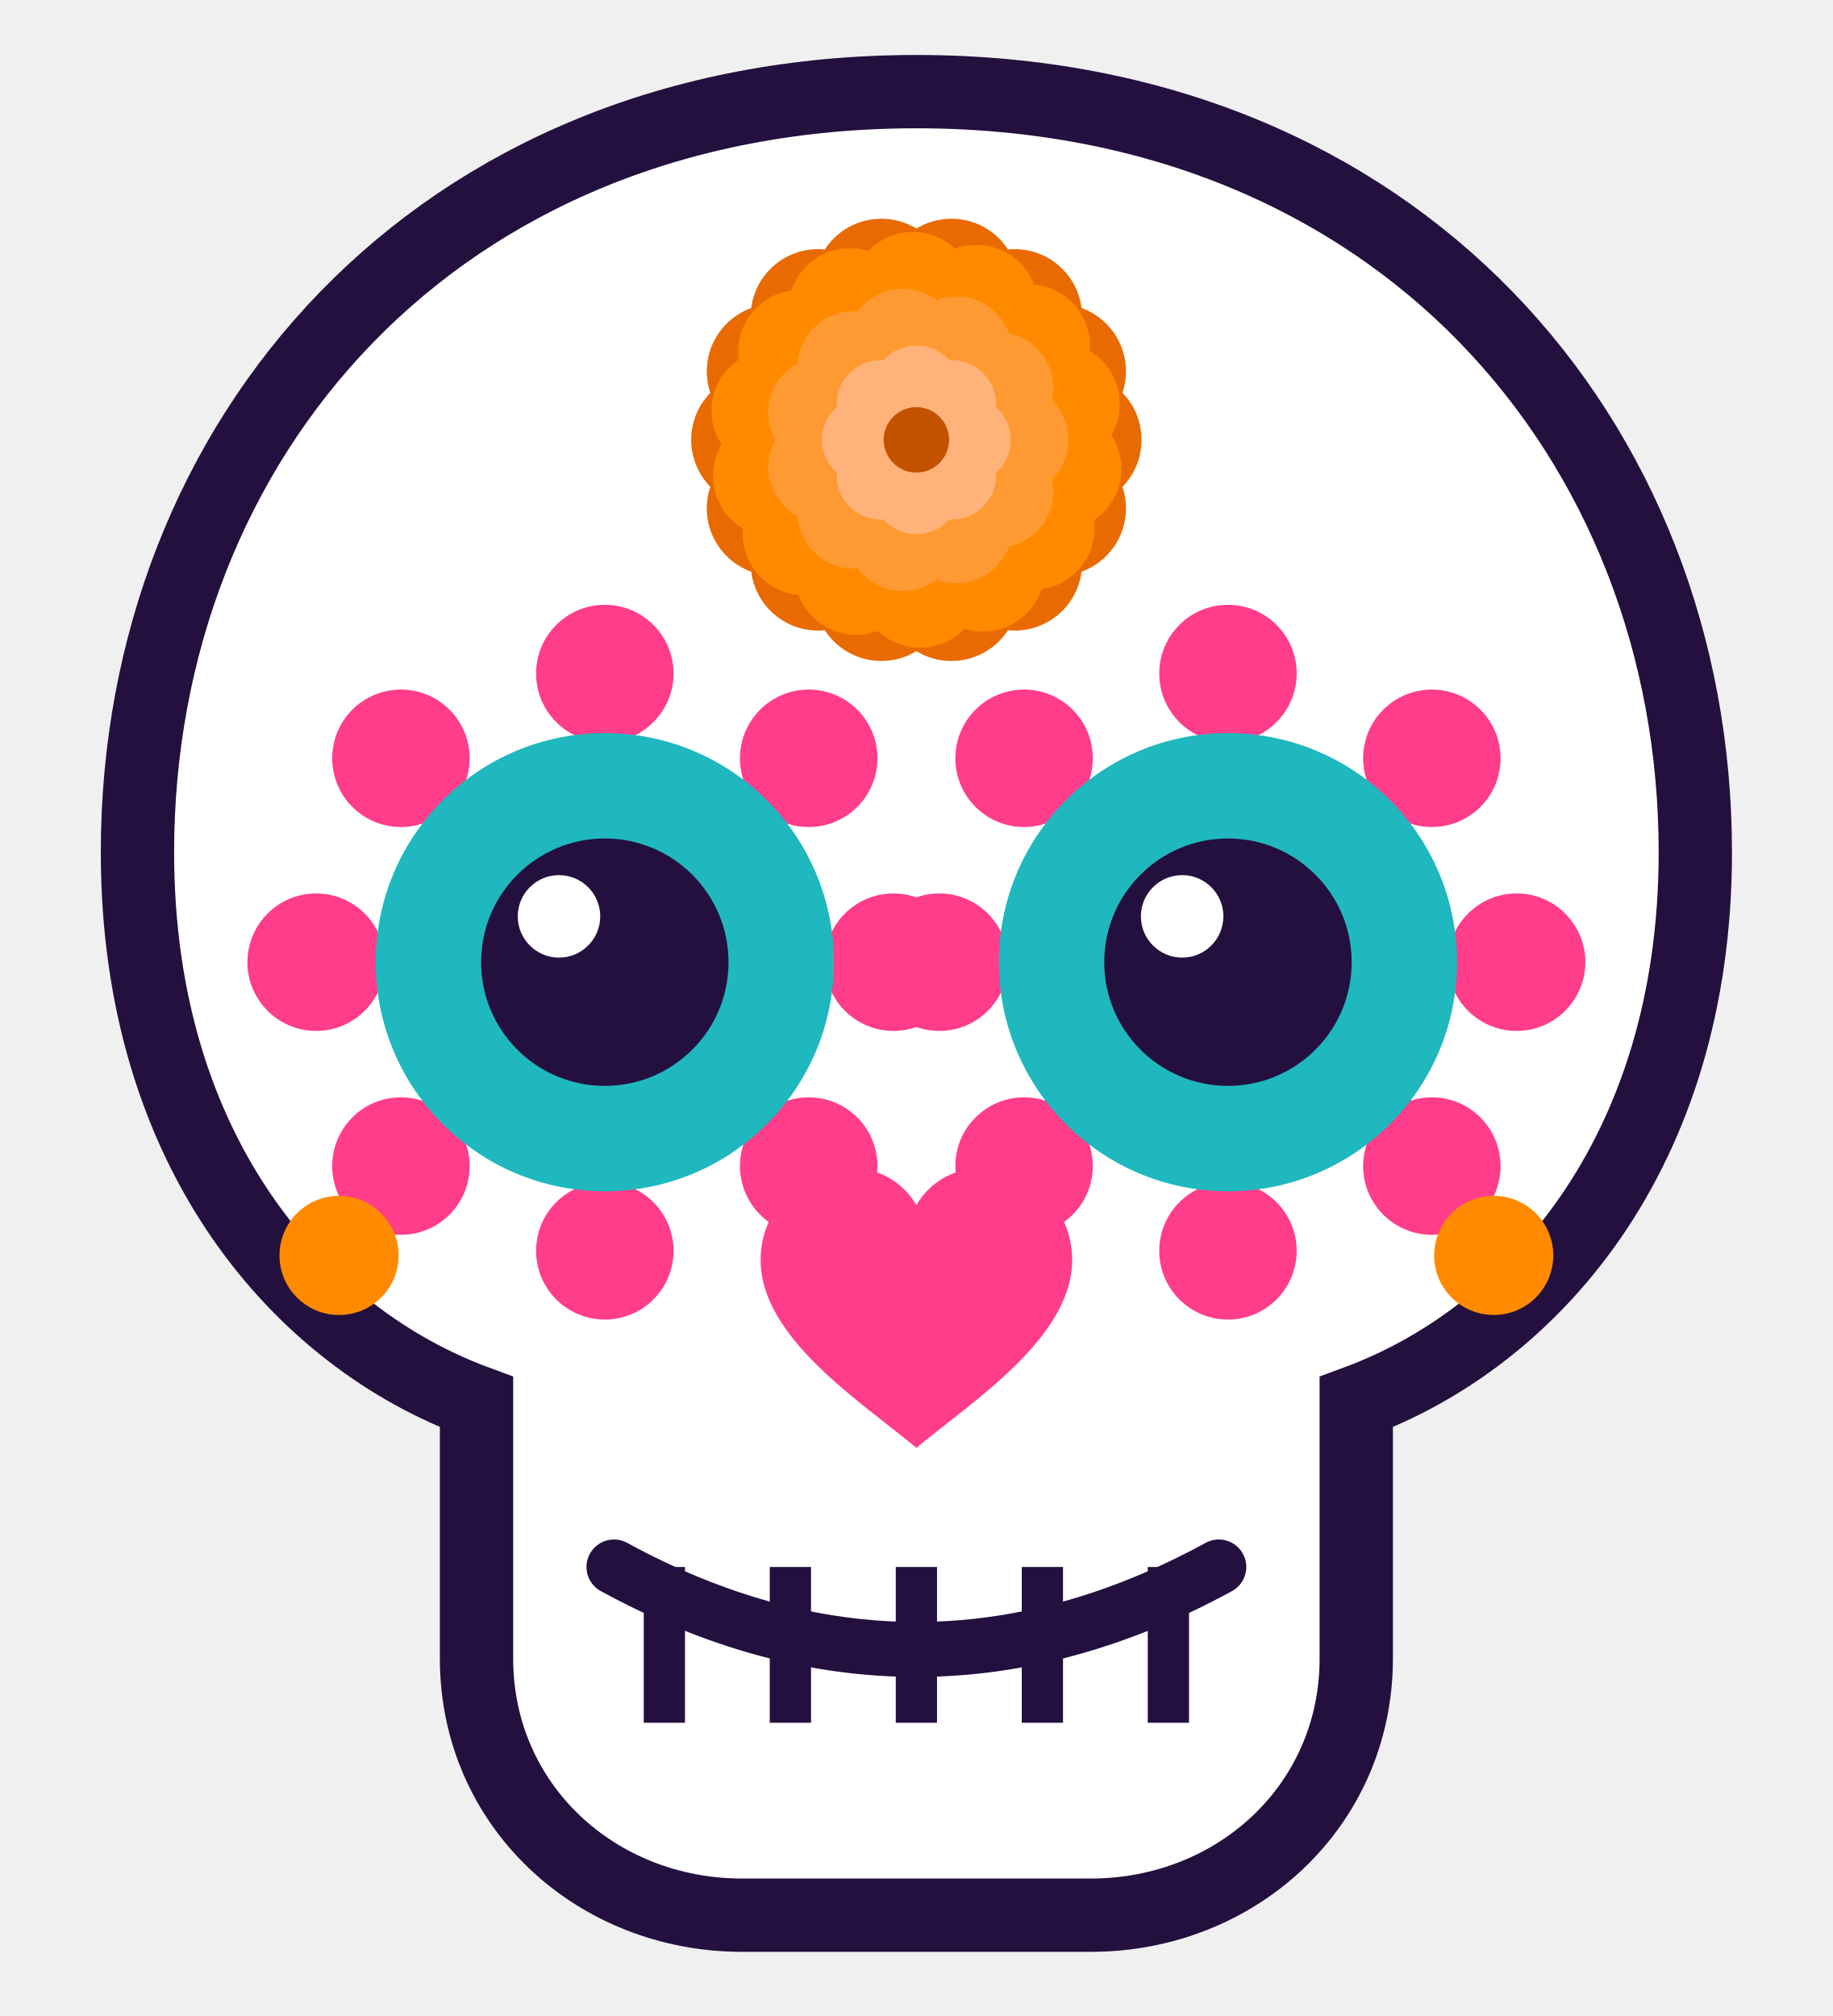
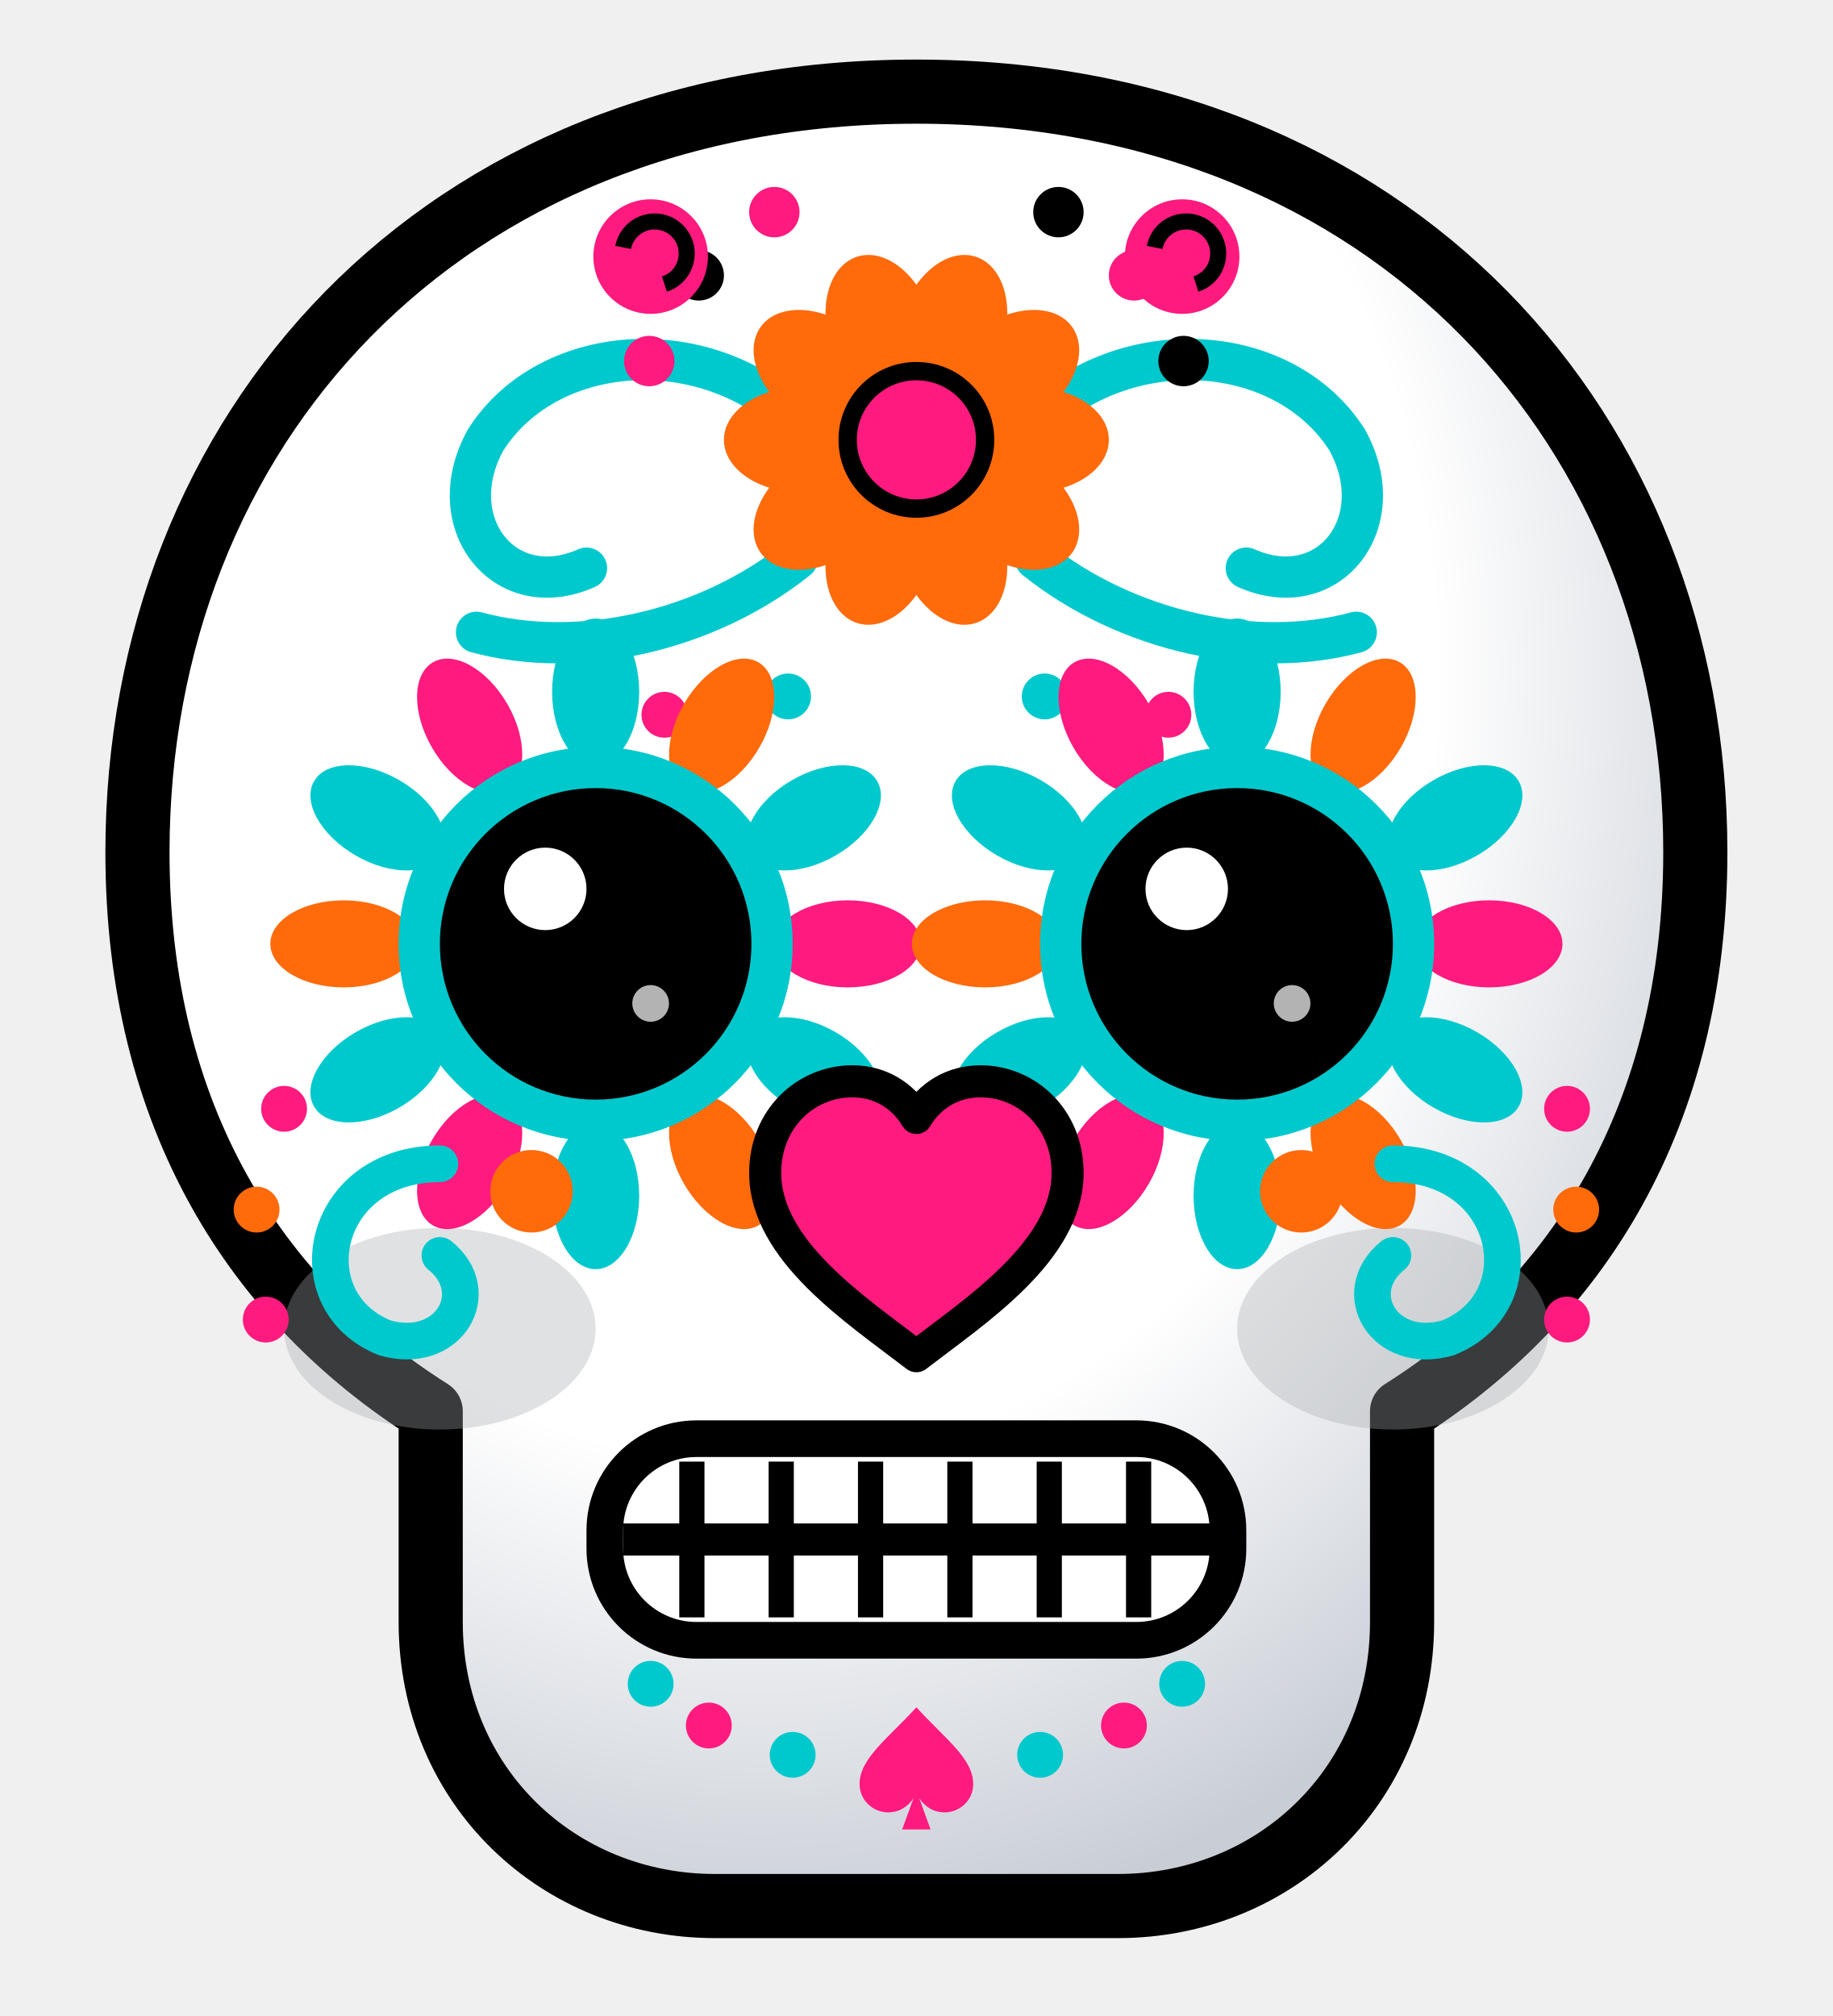
- <svg xmlns="http://www.w3.org/2000/svg" viewBox="0 0 40 44">
-   <path d="M20 2C9.5 2 3 9.6 3 18.6c0 6.6 3.6 10.6 7.4 12v5.6c0 3.2 2.6 5.6 5.8 5.6h7.6c3.2 0 5.8-2.4 5.8-5.6v-5.6c3.8-1.4 7.4-5.4 7.4-12C37 9.6 30.5 2 20 2z" fill="#ffffff" stroke="#24103f" stroke-width="1.6" />
-   <g transform="translate(20 9.6) scale(.42)">
-     <circle cx="8.2" cy="0" r="3.5" fill="#e86a00" />
-     <circle cx="7.39" cy="3.56" r="3.5" fill="#e86a00" />
-     <circle cx="5.11" cy="6.41" r="3.5" fill="#e86a00" />
-     <circle cx="1.82" cy="7.99" r="3.5" fill="#e86a00" />
-     <circle cx="-1.82" cy="7.99" r="3.5" fill="#e86a00" />
-     <circle cx="-5.11" cy="6.41" r="3.5" fill="#e86a00" />
-     <circle cx="-7.39" cy="3.56" r="3.5" fill="#e86a00" />
-     <circle cx="-8.2" cy="0" r="3.5" fill="#e86a00" />
-     <circle cx="-7.39" cy="-3.56" r="3.5" fill="#e86a00" />
-     <circle cx="-5.11" cy="-6.41" r="3.5" fill="#e86a00" />
-     <circle cx="-1.82" cy="-7.99" r="3.5" fill="#e86a00" />
-     <circle cx="1.82" cy="-7.99" r="3.5" fill="#e86a00" />
-     <circle cx="5.11" cy="-6.41" r="3.5" fill="#e86a00" />
-     <circle cx="7.39" cy="-3.56" r="3.5" fill="#e86a00" />
-     <circle cx="7.45" cy="1.51" r="3.2" fill="#ff8a00" />
-     <circle cx="6.06" cy="4.59" r="3.2" fill="#ff8a00" />
-     <circle cx="3.46" cy="6.76" r="3.2" fill="#ff8a00" />
-     <circle cx="0.19" cy="7.6" r="3.2" fill="#ff8a00" />
-     <circle cx="-3.13" cy="6.93" r="3.2" fill="#ff8a00" />
-     <circle cx="-5.82" cy="4.88" r="3.2" fill="#ff8a00" />
-     <circle cx="-7.37" cy="1.87" r="3.2" fill="#ff8a00" />
-     <circle cx="-7.45" cy="-1.51" r="3.2" fill="#ff8a00" />
-     <circle cx="-6.06" cy="-4.59" r="3.2" fill="#ff8a00" />
-     <circle cx="-3.46" cy="-6.76" r="3.2" fill="#ff8a00" />
-     <circle cx="-0.19" cy="-7.6" r="3.2" fill="#ff8a00" />
-     <circle cx="3.13" cy="-6.93" r="3.2" fill="#ff8a00" />
-     <circle cx="5.82" cy="-4.88" r="3.2" fill="#ff8a00" />
-     <circle cx="7.37" cy="-1.87" r="3.2" fill="#ff8a00" />
-     <circle cx="5" cy="0" r="2.9" fill="#ff9a33" />
-     <circle cx="4.21" cy="2.7" r="2.9" fill="#ff9a33" />
-     <circle cx="2.08" cy="4.55" r="2.9" fill="#ff9a33" />
-     <circle cx="-0.71" cy="4.95" r="2.9" fill="#ff9a33" />
-     <circle cx="-3.27" cy="3.78" r="2.9" fill="#ff9a33" />
-     <circle cx="-4.8" cy="1.41" r="2.9" fill="#ff9a33" />
-     <circle cx="-4.8" cy="-1.41" r="2.9" fill="#ff9a33" />
-     <circle cx="-3.27" cy="-3.78" r="2.9" fill="#ff9a33" />
-     <circle cx="-0.71" cy="-4.95" r="2.9" fill="#ff9a33" />
-     <circle cx="2.08" cy="-4.55" r="2.9" fill="#ff9a33" />
-     <circle cx="4.21" cy="-2.7" r="2.9" fill="#ff9a33" />
-     <circle cx="2.6" cy="0" r="2.3" fill="#ffb37a" />
-     <circle cx="1.84" cy="1.84" r="2.3" fill="#ffb37a" />
-     <circle cx="0" cy="2.6" r="2.3" fill="#ffb37a" />
-     <circle cx="-1.84" cy="1.84" r="2.3" fill="#ffb37a" />
-     <circle cx="-2.6" cy="0" r="2.3" fill="#ffb37a" />
-     <circle cx="-1.84" cy="-1.84" r="2.3" fill="#ffb37a" />
-     <circle cx="-0" cy="-2.6" r="2.3" fill="#ffb37a" />
-     <circle cx="1.84" cy="-1.84" r="2.3" fill="#ffb37a" />
-     <circle cx="0" cy="0" r="1.7" fill="#c25200" />
-   </g>
-   <circle cx="19.5" cy="21" r="1.5" fill="#ff3d8b" />
-   <circle cx="17.65" cy="25.45" r="1.5" fill="#ff3d8b" />
-   <circle cx="13.2" cy="27.3" r="1.5" fill="#ff3d8b" />
-   <circle cx="8.75" cy="25.45" r="1.5" fill="#ff3d8b" />
-   <circle cx="6.9" cy="21" r="1.5" fill="#ff3d8b" />
-   <circle cx="8.75" cy="16.55" r="1.5" fill="#ff3d8b" />
-   <circle cx="13.2" cy="14.7" r="1.5" fill="#ff3d8b" />
-   <circle cx="17.65" cy="16.55" r="1.5" fill="#ff3d8b" />
-   <circle cx="13.2" cy="21" r="5" fill="#1fb8bf" />
-   <circle cx="13.2" cy="21" r="2.7" fill="#24103f" />
-   <circle cx="12.2" cy="20" r=".9" fill="#fff" />
-   <circle cx="33.1" cy="21" r="1.5" fill="#ff3d8b" />
-   <circle cx="31.25" cy="25.45" r="1.5" fill="#ff3d8b" />
-   <circle cx="26.8" cy="27.3" r="1.5" fill="#ff3d8b" />
-   <circle cx="22.35" cy="25.45" r="1.5" fill="#ff3d8b" />
-   <circle cx="20.5" cy="21" r="1.5" fill="#ff3d8b" />
-   <circle cx="22.35" cy="16.55" r="1.5" fill="#ff3d8b" />
-   <circle cx="26.8" cy="14.7" r="1.5" fill="#ff3d8b" />
-   <circle cx="31.25" cy="16.55" r="1.5" fill="#ff3d8b" />
-   <circle cx="26.8" cy="21" r="5" fill="#1fb8bf" />
-   <circle cx="26.8" cy="21" r="2.7" fill="#24103f" />
-   <circle cx="25.8" cy="20" r=".9" fill="#fff" />
-   <path d="M20 31.6c-1.2-1-3.4-2.4-3.4-4.1 0-1.2 1-2 2-2 .6 0 1.1.3 1.4.8.3-.5.8-.8 1.4-.8 1 0 2 .8 2 2 0 1.7-2.2 3.1-3.4 4.1z" fill="#ff3d8b" />
-   <circle cx="7.4" cy="27.4" r="1.3" fill="#ff8a00" />
-   <circle cx="32.6" cy="27.4" r="1.3" fill="#ff8a00" />
-   <path d="M13.4 34.2q6.6 3.6 13.2 0" fill="none" stroke="#24103f" stroke-width="1.2" stroke-linecap="round" />
-   <path d="M14.5 34.2v3.4" stroke="#24103f" stroke-width=".9" />
-   <path d="M17.25 34.2v3.4" stroke="#24103f" stroke-width=".9" />
-   <path d="M20 34.2v3.4" stroke="#24103f" stroke-width=".9" />
-   <path d="M22.75 34.2v3.4" stroke="#24103f" stroke-width=".9" />
-   <path d="M25.5 34.2v3.4" stroke="#24103f" stroke-width=".9" />
+ <svg xmlns="http://www.w3.org/2000/svg" xmlns:xlink="http://www.w3.org/1999/xlink" viewBox="0 0 40 44" width="40" height="44" aria-hidden="true">
+   <defs>
+     <radialGradient id="cv-bone" cx="40%" cy="32%" r="70%">
+       <stop offset="0" stop-color="#fff" />
+       <stop offset=".62" stop-color="#fff" />
+       <stop offset="1" stop-color="#C9CED6" />
+     </radialGradient>
+     <symbol id="calavera" viewBox="0 0 40 44">
+       <path d="M20 2C9.6 2 3 9.4 3 18.6c0 5.8 2.6 9.8 6.4 12.2v4.6c0 3.6 2.8 6.2 6.2 6.2h8.8c3.4 0 6.2-2.6 6.2-6.2v-4.6c3.8-2.4 6.4-6.4 6.4-12.2C37 9.4 30.4 2 20 2Z" fill="url(#cv-bone)" stroke="#000" stroke-width="1.4" stroke-linejoin="round" />
+       <ellipse cx="9.6" cy="29" rx="3.4" ry="2.2" fill="#A7A9AC" opacity=".35" />
+       <ellipse cx="30.4" cy="29" rx="3.4" ry="2.2" fill="#A7A9AC" opacity=".35" />
+       <ellipse cx="13.4" cy="6.6" rx="5" ry="2.2" transform="rotate(-24 13.4 6.6)" fill="#fff" opacity=".85" />
+       <g fill="none" stroke="#00C9CD" stroke-width=".9" stroke-linecap="round">
+         <path d="M17.6 9.4C15.6 7.2 12 7.4 10.6 9.6C9.6 11.4 11 13.2 12.8 12.4" />
+         <path d="M 22.4 9.4 C 24.4 7.2 28 7.4 29.4 9.6 C 30.4 11.4 29 13.2 27.2 12.4" />
+         <path d="M17.4 12.2C15.4 13.8 12.6 14.4 10.4 13.8" />
+         <path d="M 22.6 12.2 C 24.6 13.8 27.4 14.4 29.6 13.8" />
+       </g>
+       <circle cx="14.17" cy="7.88" r="0.55" fill="#FF1A7F" />
+       <circle cx="15.25" cy="6.01" r="0.55" fill="#000" />
+       <circle cx="16.9" cy="4.63" r="0.55" fill="#FF1A7F" />
+       <circle cx="23.1" cy="4.63" r="0.55" fill="#000" />
+       <circle cx="24.75" cy="6.01" r="0.55" fill="#FF1A7F" />
+       <circle cx="25.83" cy="7.88" r="0.55" fill="#000" />
+       <circle cx="14.5" cy="15.6" r="0.5" fill="#FF1A7F" />
+       <circle cx="17.2" cy="15.2" r="0.5" fill="#00C9CD" />
+       <circle cx="22.8" cy="15.2" r="0.5" fill="#00C9CD" />
+       <circle cx="25.5" cy="15.6" r="0.5" fill="#FF1A7F" />
+       <ellipse cx="22.5" cy="9.6" rx="1.15" ry="1.7" transform="rotate(90 22.5 9.6)" fill="#FF6A0B" />
+       <ellipse cx="22.02" cy="11.07" rx="1.15" ry="1.7" transform="rotate(126 22.02 11.07)" fill="#FF6A0B" />
+       <ellipse cx="20.77" cy="11.98" rx="1.15" ry="1.7" transform="rotate(162 20.77 11.98)" fill="#FF6A0B" />
+       <ellipse cx="19.23" cy="11.98" rx="1.15" ry="1.7" transform="rotate(198 19.23 11.98)" fill="#FF6A0B" />
+       <ellipse cx="17.98" cy="11.07" rx="1.15" ry="1.7" transform="rotate(234 17.98 11.07)" fill="#FF6A0B" />
+       <ellipse cx="17.5" cy="9.6" rx="1.15" ry="1.7" transform="rotate(270 17.5 9.6)" fill="#FF6A0B" />
+       <ellipse cx="17.98" cy="8.13" rx="1.15" ry="1.7" transform="rotate(306 17.98 8.13)" fill="#FF6A0B" />
+       <ellipse cx="19.23" cy="7.22" rx="1.15" ry="1.7" transform="rotate(342 19.23 7.22)" fill="#FF6A0B" />
+       <ellipse cx="20.77" cy="7.22" rx="1.15" ry="1.7" transform="rotate(378 20.77 7.22)" fill="#FF6A0B" />
+       <ellipse cx="22.02" cy="8.13" rx="1.15" ry="1.7" transform="rotate(414 22.02 8.13)" fill="#FF6A0B" />
+       <circle cx="20" cy="9.6" r="1.5" fill="#FF1A7F" stroke="#000" stroke-width=".4" />
+       <circle cx="14.2" cy="5.6" r="1.25" fill="#FF1A7F" />
+       <path d="M13.6 5.4a.7.7 0 1 1 .9.8" fill="none" stroke="#000" stroke-width=".35" />
+       <circle cx="25.8" cy="5.6" r="1.25" fill="#FF1A7F" />
+       <path d="M25.2 5.4a.7.7 0 1 1 .9.8" fill="none" stroke="#000" stroke-width=".35" />
+       <ellipse cx="18.5" cy="20.6" rx="0.95" ry="1.6" transform="rotate(90 18.5 20.6)" fill="#FF1A7F" />
+       <ellipse cx="17.76" cy="23.35" rx="0.95" ry="1.6" transform="rotate(120 17.76 23.35)" fill="#00C9CD" />
+       <ellipse cx="15.75" cy="25.36" rx="0.95" ry="1.6" transform="rotate(150 15.75 25.36)" fill="#FF6A0B" />
+       <ellipse cx="13" cy="26.1" rx="0.95" ry="1.6" transform="rotate(180 13 26.1)" fill="#00C9CD" />
+       <ellipse cx="10.25" cy="25.36" rx="0.95" ry="1.6" transform="rotate(210 10.25 25.36)" fill="#FF1A7F" />
+       <ellipse cx="8.24" cy="23.35" rx="0.95" ry="1.6" transform="rotate(240 8.24 23.35)" fill="#00C9CD" />
+       <ellipse cx="7.5" cy="20.6" rx="0.95" ry="1.6" transform="rotate(270 7.5 20.6)" fill="#FF6A0B" />
+       <ellipse cx="8.24" cy="17.85" rx="0.95" ry="1.6" transform="rotate(300 8.24 17.85)" fill="#00C9CD" />
+       <ellipse cx="10.25" cy="15.84" rx="0.95" ry="1.6" transform="rotate(330 10.25 15.84)" fill="#FF1A7F" />
+       <ellipse cx="13" cy="15.1" rx="0.95" ry="1.6" transform="rotate(360 13 15.1)" fill="#00C9CD" />
+       <ellipse cx="15.75" cy="15.84" rx="0.95" ry="1.6" transform="rotate(390 15.75 15.84)" fill="#FF6A0B" />
+       <ellipse cx="17.76" cy="17.85" rx="0.95" ry="1.6" transform="rotate(420 17.76 17.85)" fill="#00C9CD" />
+       <circle cx="13" cy="20.6" r="4.3" fill="#00C9CD" />
+       <circle cx="13" cy="20.6" r="3.4" fill="#000" />
+       <circle cx="11.9" cy="19.4" r=".9" fill="#fff" />
+       <circle cx="14.2" cy="21.9" r=".4" fill="#fff" opacity=".7" />
+       <ellipse cx="32.5" cy="20.6" rx="0.95" ry="1.6" transform="rotate(90 32.5 20.6)" fill="#FF1A7F" />
+       <ellipse cx="31.76" cy="23.35" rx="0.95" ry="1.6" transform="rotate(120 31.76 23.35)" fill="#00C9CD" />
+       <ellipse cx="29.75" cy="25.36" rx="0.95" ry="1.6" transform="rotate(150 29.75 25.36)" fill="#FF6A0B" />
+       <ellipse cx="27" cy="26.1" rx="0.95" ry="1.6" transform="rotate(180 27 26.1)" fill="#00C9CD" />
+       <ellipse cx="24.25" cy="25.36" rx="0.95" ry="1.6" transform="rotate(210 24.25 25.36)" fill="#FF1A7F" />
+       <ellipse cx="22.24" cy="23.35" rx="0.95" ry="1.6" transform="rotate(240 22.24 23.35)" fill="#00C9CD" />
+       <ellipse cx="21.5" cy="20.6" rx="0.95" ry="1.6" transform="rotate(270 21.5 20.6)" fill="#FF6A0B" />
+       <ellipse cx="22.24" cy="17.85" rx="0.95" ry="1.6" transform="rotate(300 22.24 17.85)" fill="#00C9CD" />
+       <ellipse cx="24.25" cy="15.84" rx="0.95" ry="1.6" transform="rotate(330 24.25 15.84)" fill="#FF1A7F" />
+       <ellipse cx="27" cy="15.1" rx="0.95" ry="1.6" transform="rotate(360 27 15.1)" fill="#00C9CD" />
+       <ellipse cx="29.75" cy="15.84" rx="0.95" ry="1.6" transform="rotate(390 29.75 15.84)" fill="#FF6A0B" />
+       <ellipse cx="31.76" cy="17.85" rx="0.95" ry="1.6" transform="rotate(420 31.76 17.85)" fill="#00C9CD" />
+       <circle cx="27" cy="20.6" r="4.3" fill="#00C9CD" />
+       <circle cx="27" cy="20.6" r="3.4" fill="#000" />
+       <circle cx="25.9" cy="19.4" r=".9" fill="#fff" />
+       <circle cx="28.2" cy="21.9" r=".4" fill="#fff" opacity=".7" />
+       <path d="M20 29.6c-1.3-1-3.3-2.3-3.3-4 0-1.2.9-2 1.9-2 .6 0 1.1.3 1.4.8.3-.5.8-.8 1.4-.8 1 0 1.9.8 1.9 2 0 1.7-2 3-3.3 4Z" fill="#FF1A7F" stroke="#000" stroke-width=".7" stroke-linejoin="round" />
+       <g fill="none" stroke="#00C9CD" stroke-width=".8" stroke-linecap="round">
+         <path d="M9.6 25.4C7 25.4 6.4 28.4 8.4 29.2C9.8 29.6 10.6 28.2 9.6 27.4" />
+         <path d="M 30.4 25.4 C 33 25.4 33.6 28.4 31.6 29.2 C 30.2 29.6 29.4 28.2 30.4 27.4" />
+       </g>
+       <circle cx="6.2" cy="24.2" r="0.5" fill="#FF1A7F" />
+       <circle cx="5.6" cy="26.4" r="0.5" fill="#FF6A0B" />
+       <circle cx="5.8" cy="28.8" r="0.5" fill="#FF1A7F" />
+       <circle cx="34.2" cy="24.2" r="0.5" fill="#FF1A7F" />
+       <circle cx="34.4" cy="26.4" r="0.5" fill="#FF6A0B" />
+       <circle cx="34.2" cy="28.8" r="0.5" fill="#FF1A7F" />
+       <circle cx="11.6" cy="26" r=".9" fill="#FF6A0B" />
+       <circle cx="28.4" cy="26" r=".9" fill="#FF6A0B" />
+       <rect x="13.2" y="31.4" width="13.6" height="4.4" rx="2" fill="#fff" stroke="#000" stroke-width=".8" />
+       <path d="M13.6 33.6H26.4" stroke="#000" stroke-width=".7" />
+       <path d="M15.1 31.9v3.4" stroke="#000" stroke-width=".55" />
+       <path d="M17.05 31.9v3.4" stroke="#000" stroke-width=".55" />
+       <path d="M19 31.9v3.4" stroke="#000" stroke-width=".55" />
+       <path d="M20.95 31.9v3.4" stroke="#000" stroke-width=".55" />
+       <path d="M22.9 31.9v3.4" stroke="#000" stroke-width=".55" />
+       <path d="M24.85 31.9v3.4" stroke="#000" stroke-width=".55" />
+       <circle cx="25.8" cy="36.75" r="0.5" fill="#00C9CD" />
+       <circle cx="24.53" cy="37.66" r="0.5" fill="#FF1A7F" />
+       <circle cx="22.7" cy="38.3" r="0.5" fill="#00C9CD" />
+       <circle cx="17.3" cy="38.3" r="0.5" fill="#00C9CD" />
+       <circle cx="15.47" cy="37.66" r="0.5" fill="#FF1A7F" />
+       <circle cx="14.2" cy="36.75" r="0.5" fill="#00C9CD" />
+       <path transform="translate(20 37.2) scale(.62) translate(-20 -37.2)" d="M20 37.3c-1 1.1-2 1.8-2 2.7 0 .6.5 1 1 1 .4 0 .7-.2.9-.5l-.4 1.1h1l-.4-1.1c.2.3.5.5.9.5.5 0 1-.4 1-1 0-.9-1-1.6-2-2.7Z" fill="#FF1A7F" />
+     </symbol>
+   </defs>
+   <use href="#calavera" xlink:href="#calavera" width="40" height="44" />
</svg>
